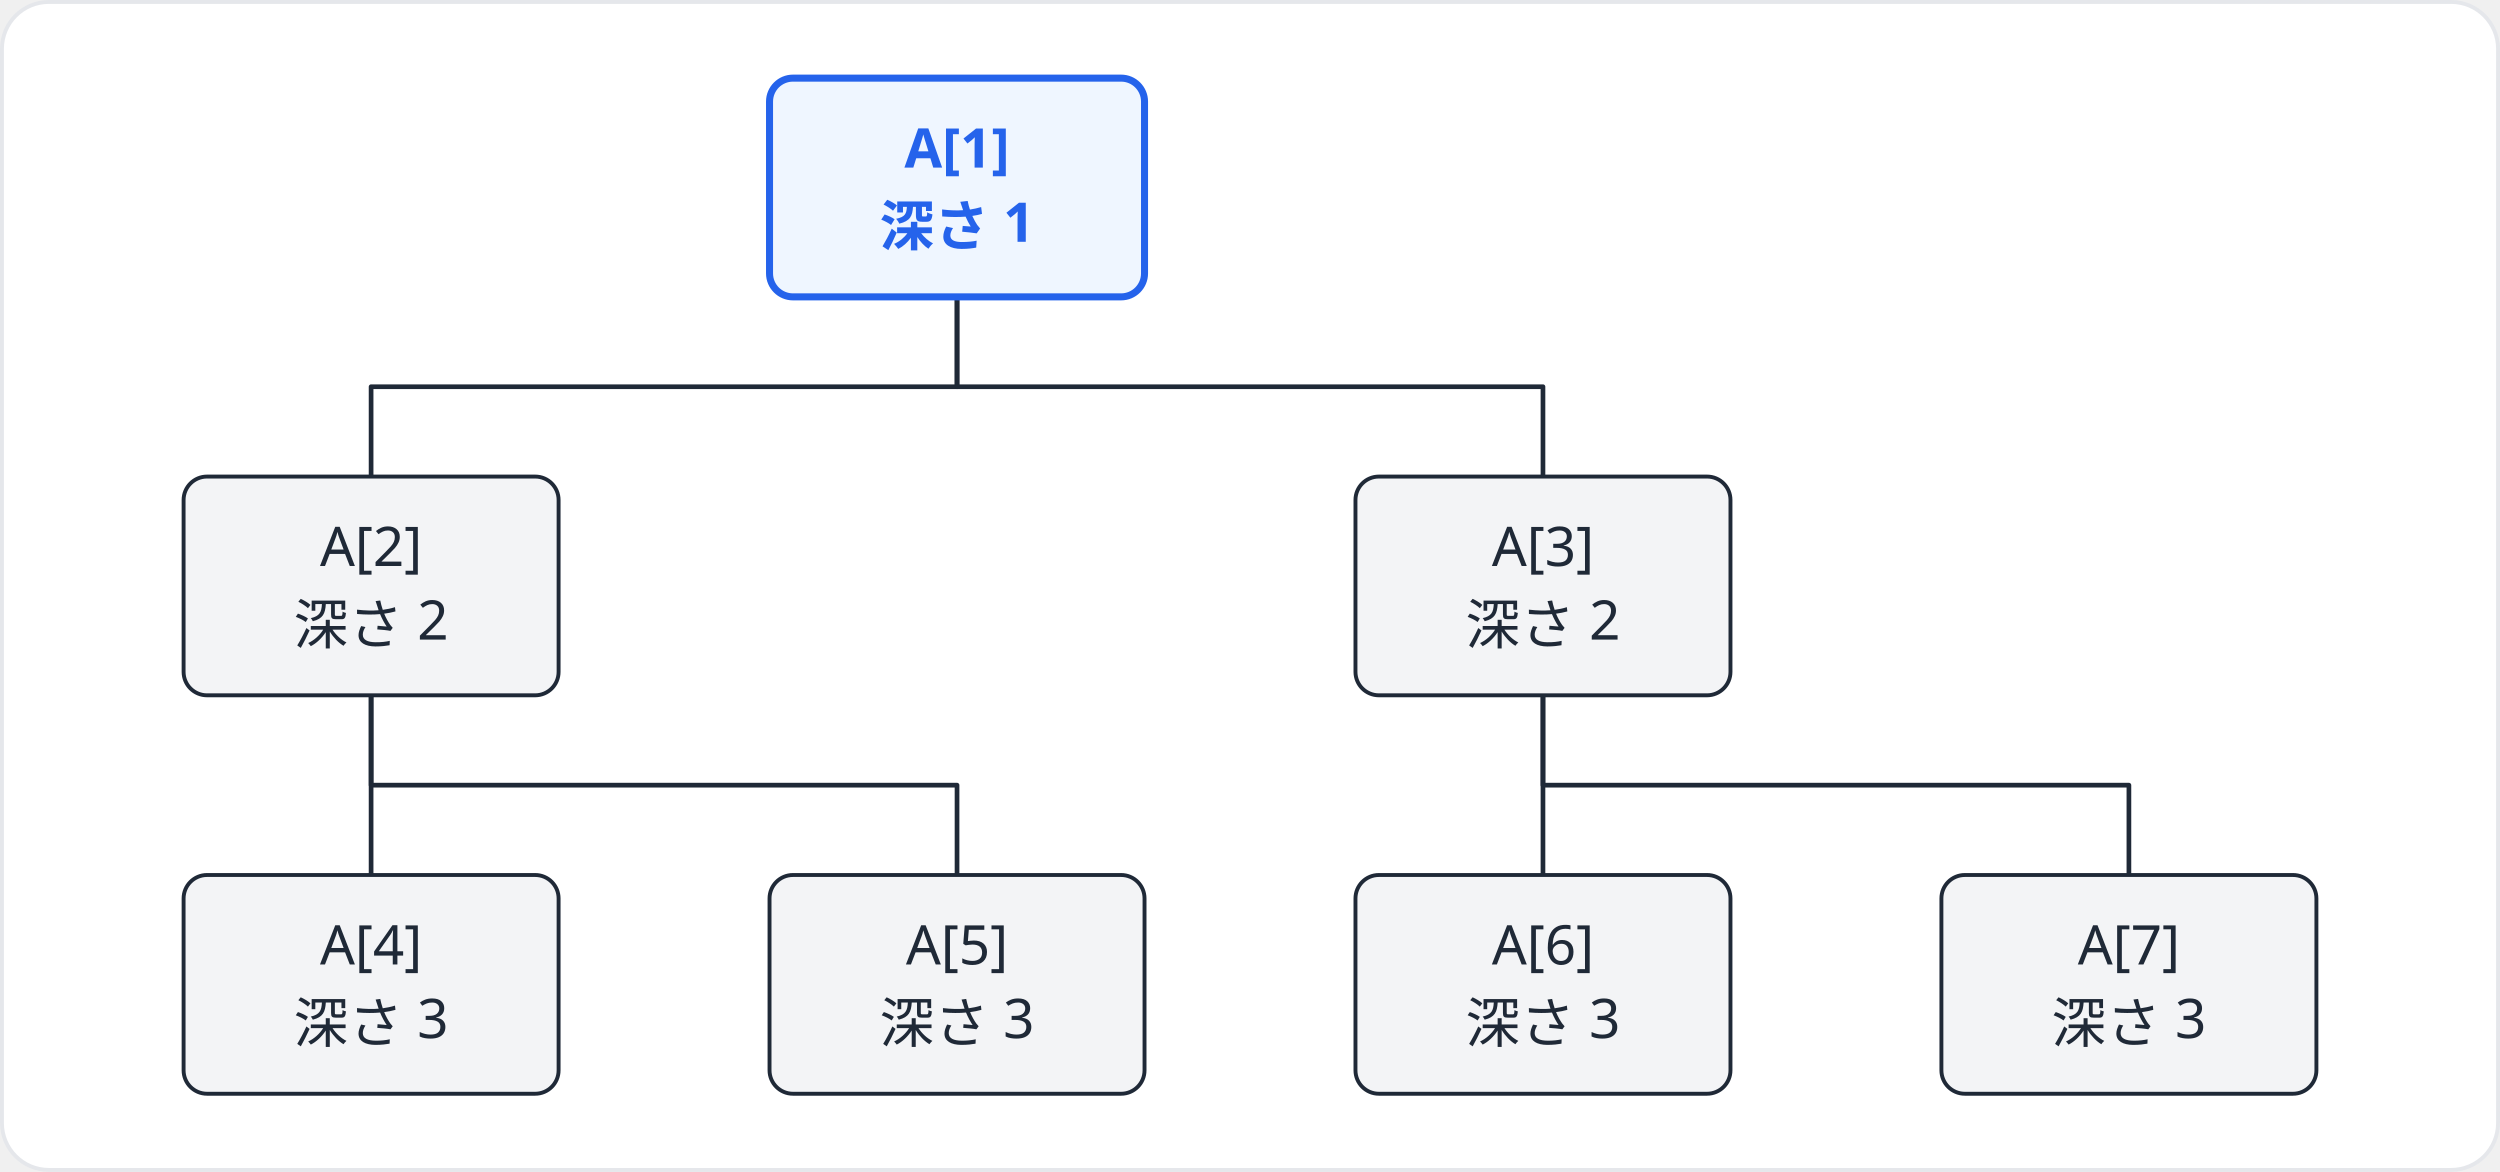
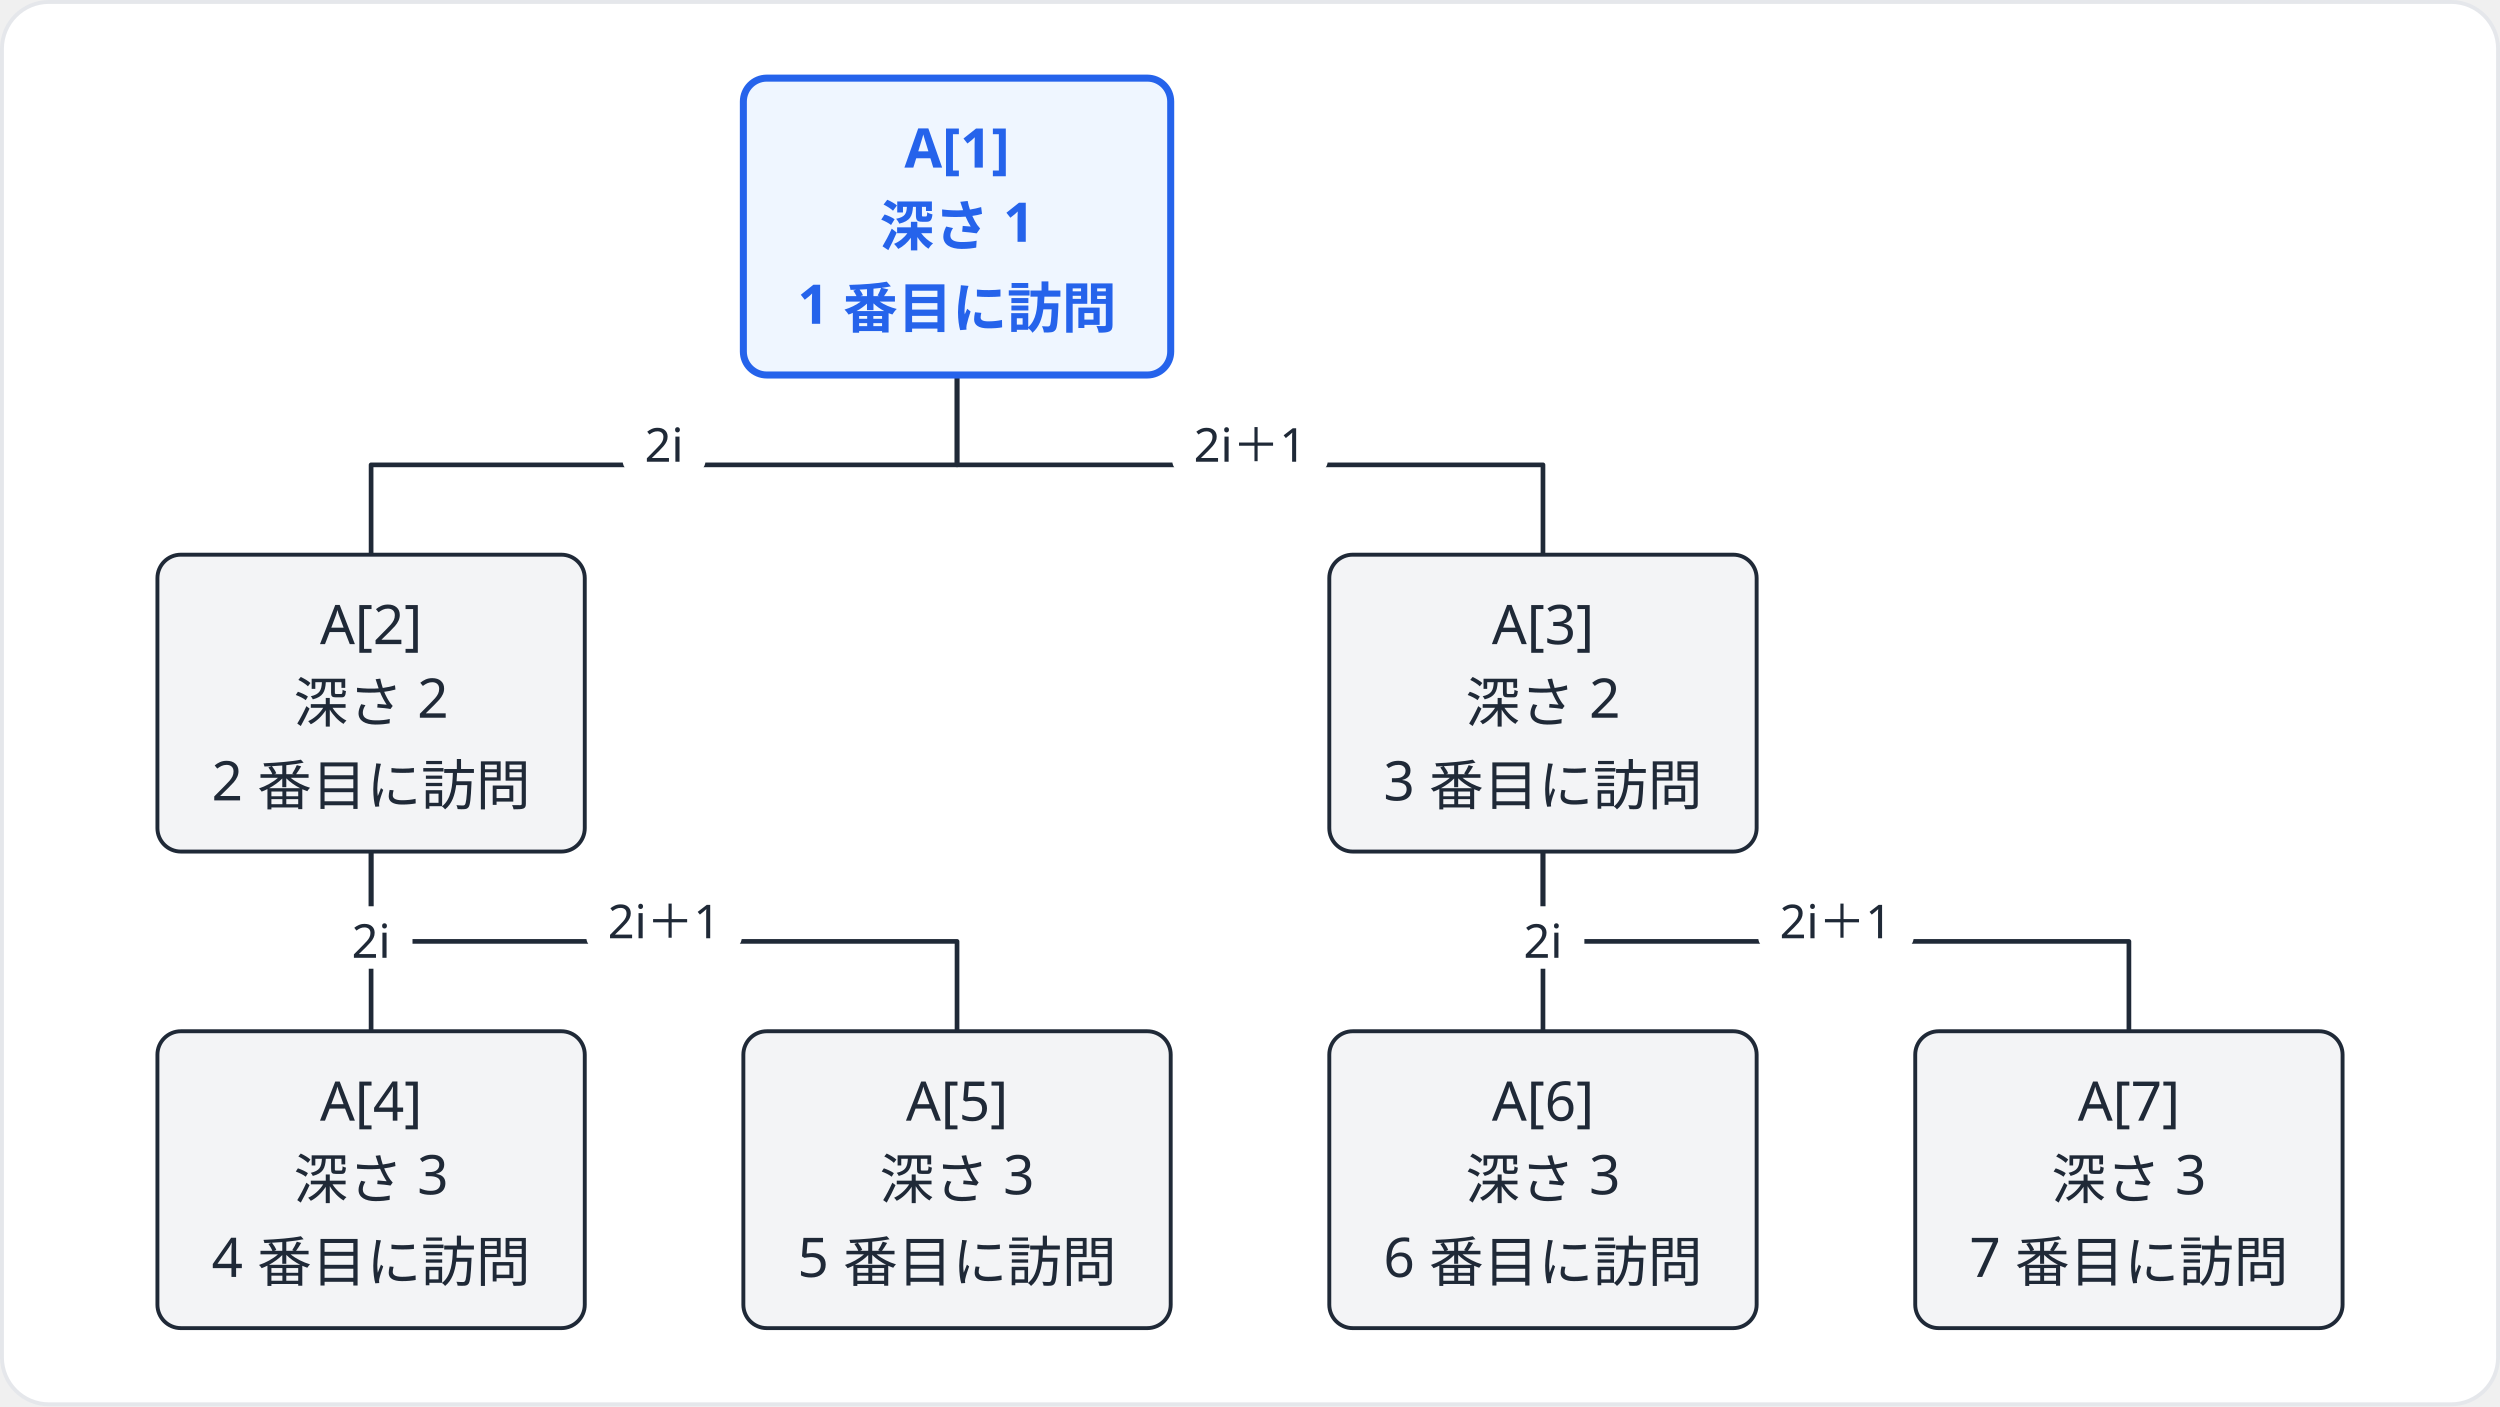
- <svg xmlns="http://www.w3.org/2000/svg" width="640" height="300" viewBox="0 0 640 300">
-   <rect x="0.5" y="0.5" width="639" height="299" rx="12" fill="#ffffff" stroke="#e5e7eb" stroke-width="1" />
+ <svg xmlns="http://www.w3.org/2000/svg" width="640" height="360" viewBox="0 0 640 360">
+   <rect x="0.5" y="0.5" width="639" height="359" rx="12" fill="#ffffff" stroke="#e5e7eb" stroke-width="1" />
  <g transform="translate(40 20)">
-     <polyline points="205,56 205,79 55,79 55,102" fill="none" stroke="#1f2937" stroke-width="1.2" stroke-linejoin="round" />
-     <polyline points="205,56 205,79 355,79 355,102" fill="none" stroke="#1f2937" stroke-width="1.2" stroke-linejoin="round" />
-     <polyline points="55,158 55,204" fill="none" stroke="#1f2937" stroke-width="1.2" stroke-linejoin="round" />
-     <polyline points="55,158 55,181 205,181 205,204" fill="none" stroke="#1f2937" stroke-width="1.2" stroke-linejoin="round" />
-     <polyline points="355,158 355,204" fill="none" stroke="#1f2937" stroke-width="1.2" stroke-linejoin="round" />
-     <polyline points="355,158 355,181 505,181 505,204" fill="none" stroke="#1f2937" stroke-width="1.2" stroke-linejoin="round" />
-     <rect x="157" y="0" width="96" height="56" rx="6" fill="#eff6ff" stroke="#2563eb" stroke-width="1.8" />
+     <polyline points="205,76 205,99 55,99 55,122" fill="none" stroke="#1f2937" stroke-width="1.2" stroke-linejoin="round" />
+     <polyline points="205,76 205,99 355,99 355,122" fill="none" stroke="#1f2937" stroke-width="1.2" stroke-linejoin="round" />
+     <polyline points="55,198 55,244" fill="none" stroke="#1f2937" stroke-width="1.2" stroke-linejoin="round" />
+     <polyline points="55,198 55,221 205,221 205,244" fill="none" stroke="#1f2937" stroke-width="1.2" stroke-linejoin="round" />
+     <polyline points="355,198 355,244" fill="none" stroke="#1f2937" stroke-width="1.2" stroke-linejoin="round" />
+     <polyline points="355,198 355,221 505,221 505,244" fill="none" stroke="#1f2937" stroke-width="1.2" stroke-linejoin="round" />
+     <rect x="150.3" y="0" width="109.4" height="76" rx="6" fill="#eff6ff" stroke="#2563eb" stroke-width="1.8" />
    <text x="205" y="22.9" font-family="Hiragino Sans, Hiragino Kaku Gothic ProN, Noto Sans JP, Yu Gothic, Meiryo, sans-serif" font-size="14" fill="#2563eb" text-anchor="middle" font-weight="600">A[1]</text>
    <text x="205" y="42.9" font-family="Hiragino Sans, Hiragino Kaku Gothic ProN, Noto Sans JP, Yu Gothic, Meiryo, sans-serif" font-size="14" fill="#2563eb" text-anchor="middle" font-weight="600">深さ 1</text>
-     <rect x="7" y="102" width="96" height="56" rx="6" fill="#f3f4f6" stroke="#1f2937" stroke-width="1" />
-     <text x="55" y="124.9" font-family="Hiragino Sans, Hiragino Kaku Gothic ProN, Noto Sans JP, Yu Gothic, Meiryo, sans-serif" font-size="14" fill="#1f2937" text-anchor="middle">A[2]</text>
-     <text x="55" y="144.9" font-family="Hiragino Sans, Hiragino Kaku Gothic ProN, Noto Sans JP, Yu Gothic, Meiryo, sans-serif" font-size="14" fill="#1f2937" text-anchor="middle">深さ 2</text>
-     <rect x="307" y="102" width="96" height="56" rx="6" fill="#f3f4f6" stroke="#1f2937" stroke-width="1" />
-     <text x="355" y="124.9" font-family="Hiragino Sans, Hiragino Kaku Gothic ProN, Noto Sans JP, Yu Gothic, Meiryo, sans-serif" font-size="14" fill="#1f2937" text-anchor="middle">A[3]</text>
-     <text x="355" y="144.9" font-family="Hiragino Sans, Hiragino Kaku Gothic ProN, Noto Sans JP, Yu Gothic, Meiryo, sans-serif" font-size="14" fill="#1f2937" text-anchor="middle">深さ 2</text>
-     <rect x="7" y="204" width="96" height="56" rx="6" fill="#f3f4f6" stroke="#1f2937" stroke-width="1" />
-     <text x="55" y="226.9" font-family="Hiragino Sans, Hiragino Kaku Gothic ProN, Noto Sans JP, Yu Gothic, Meiryo, sans-serif" font-size="14" fill="#1f2937" text-anchor="middle">A[4]</text>
-     <text x="55" y="246.9" font-family="Hiragino Sans, Hiragino Kaku Gothic ProN, Noto Sans JP, Yu Gothic, Meiryo, sans-serif" font-size="14" fill="#1f2937" text-anchor="middle">深さ 3</text>
-     <rect x="157" y="204" width="96" height="56" rx="6" fill="#f3f4f6" stroke="#1f2937" stroke-width="1" />
-     <text x="205" y="226.9" font-family="Hiragino Sans, Hiragino Kaku Gothic ProN, Noto Sans JP, Yu Gothic, Meiryo, sans-serif" font-size="14" fill="#1f2937" text-anchor="middle">A[5]</text>
-     <text x="205" y="246.9" font-family="Hiragino Sans, Hiragino Kaku Gothic ProN, Noto Sans JP, Yu Gothic, Meiryo, sans-serif" font-size="14" fill="#1f2937" text-anchor="middle">深さ 3</text>
-     <rect x="307" y="204" width="96" height="56" rx="6" fill="#f3f4f6" stroke="#1f2937" stroke-width="1" />
-     <text x="355" y="226.9" font-family="Hiragino Sans, Hiragino Kaku Gothic ProN, Noto Sans JP, Yu Gothic, Meiryo, sans-serif" font-size="14" fill="#1f2937" text-anchor="middle">A[6]</text>
-     <text x="355" y="246.9" font-family="Hiragino Sans, Hiragino Kaku Gothic ProN, Noto Sans JP, Yu Gothic, Meiryo, sans-serif" font-size="14" fill="#1f2937" text-anchor="middle">深さ 3</text>
-     <rect x="457" y="204" width="96" height="56" rx="6" fill="#f3f4f6" stroke="#1f2937" stroke-width="1" />
-     <text x="505" y="226.9" font-family="Hiragino Sans, Hiragino Kaku Gothic ProN, Noto Sans JP, Yu Gothic, Meiryo, sans-serif" font-size="14" fill="#1f2937" text-anchor="middle">A[7]</text>
-     <text x="505" y="246.9" font-family="Hiragino Sans, Hiragino Kaku Gothic ProN, Noto Sans JP, Yu Gothic, Meiryo, sans-serif" font-size="14" fill="#1f2937" text-anchor="middle">深さ 3</text>
+     <text x="205" y="62.9" font-family="Hiragino Sans, Hiragino Kaku Gothic ProN, Noto Sans JP, Yu Gothic, Meiryo, sans-serif" font-size="14" fill="#2563eb" text-anchor="middle" font-weight="600">1 番目に訪問</text>
+     <rect x="0.3" y="122" width="109.4" height="76" rx="6" fill="#f3f4f6" stroke="#1f2937" stroke-width="1" />
+     <text x="55" y="144.9" font-family="Hiragino Sans, Hiragino Kaku Gothic ProN, Noto Sans JP, Yu Gothic, Meiryo, sans-serif" font-size="14" fill="#1f2937" text-anchor="middle">A[2]</text>
+     <text x="55" y="164.9" font-family="Hiragino Sans, Hiragino Kaku Gothic ProN, Noto Sans JP, Yu Gothic, Meiryo, sans-serif" font-size="14" fill="#1f2937" text-anchor="middle">深さ 2</text>
+     <text x="55" y="184.9" font-family="Hiragino Sans, Hiragino Kaku Gothic ProN, Noto Sans JP, Yu Gothic, Meiryo, sans-serif" font-size="14" fill="#1f2937" text-anchor="middle">2 番目に訪問</text>
+     <rect x="300.3" y="122" width="109.4" height="76" rx="6" fill="#f3f4f6" stroke="#1f2937" stroke-width="1" />
+     <text x="355" y="144.9" font-family="Hiragino Sans, Hiragino Kaku Gothic ProN, Noto Sans JP, Yu Gothic, Meiryo, sans-serif" font-size="14" fill="#1f2937" text-anchor="middle">A[3]</text>
+     <text x="355" y="164.9" font-family="Hiragino Sans, Hiragino Kaku Gothic ProN, Noto Sans JP, Yu Gothic, Meiryo, sans-serif" font-size="14" fill="#1f2937" text-anchor="middle">深さ 2</text>
+     <text x="355" y="184.9" font-family="Hiragino Sans, Hiragino Kaku Gothic ProN, Noto Sans JP, Yu Gothic, Meiryo, sans-serif" font-size="14" fill="#1f2937" text-anchor="middle">3 番目に訪問</text>
+     <rect x="0.3" y="244" width="109.4" height="76" rx="6" fill="#f3f4f6" stroke="#1f2937" stroke-width="1" />
+     <text x="55" y="266.9" font-family="Hiragino Sans, Hiragino Kaku Gothic ProN, Noto Sans JP, Yu Gothic, Meiryo, sans-serif" font-size="14" fill="#1f2937" text-anchor="middle">A[4]</text>
+     <text x="55" y="286.9" font-family="Hiragino Sans, Hiragino Kaku Gothic ProN, Noto Sans JP, Yu Gothic, Meiryo, sans-serif" font-size="14" fill="#1f2937" text-anchor="middle">深さ 3</text>
+     <text x="55" y="306.9" font-family="Hiragino Sans, Hiragino Kaku Gothic ProN, Noto Sans JP, Yu Gothic, Meiryo, sans-serif" font-size="14" fill="#1f2937" text-anchor="middle">4 番目に訪問</text>
+     <rect x="150.3" y="244" width="109.4" height="76" rx="6" fill="#f3f4f6" stroke="#1f2937" stroke-width="1" />
+     <text x="205" y="266.9" font-family="Hiragino Sans, Hiragino Kaku Gothic ProN, Noto Sans JP, Yu Gothic, Meiryo, sans-serif" font-size="14" fill="#1f2937" text-anchor="middle">A[5]</text>
+     <text x="205" y="286.9" font-family="Hiragino Sans, Hiragino Kaku Gothic ProN, Noto Sans JP, Yu Gothic, Meiryo, sans-serif" font-size="14" fill="#1f2937" text-anchor="middle">深さ 3</text>
+     <text x="205" y="306.9" font-family="Hiragino Sans, Hiragino Kaku Gothic ProN, Noto Sans JP, Yu Gothic, Meiryo, sans-serif" font-size="14" fill="#1f2937" text-anchor="middle">5 番目に訪問</text>
+     <rect x="300.3" y="244" width="109.4" height="76" rx="6" fill="#f3f4f6" stroke="#1f2937" stroke-width="1" />
+     <text x="355" y="266.9" font-family="Hiragino Sans, Hiragino Kaku Gothic ProN, Noto Sans JP, Yu Gothic, Meiryo, sans-serif" font-size="14" fill="#1f2937" text-anchor="middle">A[6]</text>
+     <text x="355" y="286.9" font-family="Hiragino Sans, Hiragino Kaku Gothic ProN, Noto Sans JP, Yu Gothic, Meiryo, sans-serif" font-size="14" fill="#1f2937" text-anchor="middle">深さ 3</text>
+     <text x="355" y="306.9" font-family="Hiragino Sans, Hiragino Kaku Gothic ProN, Noto Sans JP, Yu Gothic, Meiryo, sans-serif" font-size="14" fill="#1f2937" text-anchor="middle">6 番目に訪問</text>
+     <rect x="450.3" y="244" width="109.4" height="76" rx="6" fill="#f3f4f6" stroke="#1f2937" stroke-width="1" />
+     <text x="505" y="266.9" font-family="Hiragino Sans, Hiragino Kaku Gothic ProN, Noto Sans JP, Yu Gothic, Meiryo, sans-serif" font-size="14" fill="#1f2937" text-anchor="middle">A[7]</text>
+     <text x="505" y="286.9" font-family="Hiragino Sans, Hiragino Kaku Gothic ProN, Noto Sans JP, Yu Gothic, Meiryo, sans-serif" font-size="14" fill="#1f2937" text-anchor="middle">深さ 3</text>
+     <text x="505" y="306.9" font-family="Hiragino Sans, Hiragino Kaku Gothic ProN, Noto Sans JP, Yu Gothic, Meiryo, sans-serif" font-size="14" fill="#1f2937" text-anchor="middle">7 番目に訪問</text>
+     <rect x="119.4" y="85" width="21.2" height="16" rx="3" fill="#ffffff" />
+     <text x="130" y="98.2" font-family="Hiragino Sans, Hiragino Kaku Gothic ProN, Noto Sans JP, Yu Gothic, Meiryo, sans-serif" font-size="12" fill="#1f2937" text-anchor="middle">2i</text>
+     <rect x="260.1" y="85" width="39.8" height="16" rx="3" fill="#ffffff" />
+     <text x="280" y="98.2" font-family="Hiragino Sans, Hiragino Kaku Gothic ProN, Noto Sans JP, Yu Gothic, Meiryo, sans-serif" font-size="12" fill="#1f2937" text-anchor="middle">2i＋1</text>
+     <rect x="44.4" y="212" width="21.2" height="16" rx="3" fill="#ffffff" />
+     <text x="55" y="225.2" font-family="Hiragino Sans, Hiragino Kaku Gothic ProN, Noto Sans JP, Yu Gothic, Meiryo, sans-serif" font-size="12" fill="#1f2937" text-anchor="middle">2i</text>
+     <rect x="110.1" y="207" width="39.8" height="16" rx="3" fill="#ffffff" />
+     <text x="130" y="220.2" font-family="Hiragino Sans, Hiragino Kaku Gothic ProN, Noto Sans JP, Yu Gothic, Meiryo, sans-serif" font-size="12" fill="#1f2937" text-anchor="middle">2i＋1</text>
+     <rect x="344.4" y="212" width="21.2" height="16" rx="3" fill="#ffffff" />
+     <text x="355" y="225.2" font-family="Hiragino Sans, Hiragino Kaku Gothic ProN, Noto Sans JP, Yu Gothic, Meiryo, sans-serif" font-size="12" fill="#1f2937" text-anchor="middle">2i</text>
+     <rect x="410.1" y="207" width="39.8" height="16" rx="3" fill="#ffffff" />
+     <text x="430" y="220.2" font-family="Hiragino Sans, Hiragino Kaku Gothic ProN, Noto Sans JP, Yu Gothic, Meiryo, sans-serif" font-size="12" fill="#1f2937" text-anchor="middle">2i＋1</text>
  </g>
</svg>
